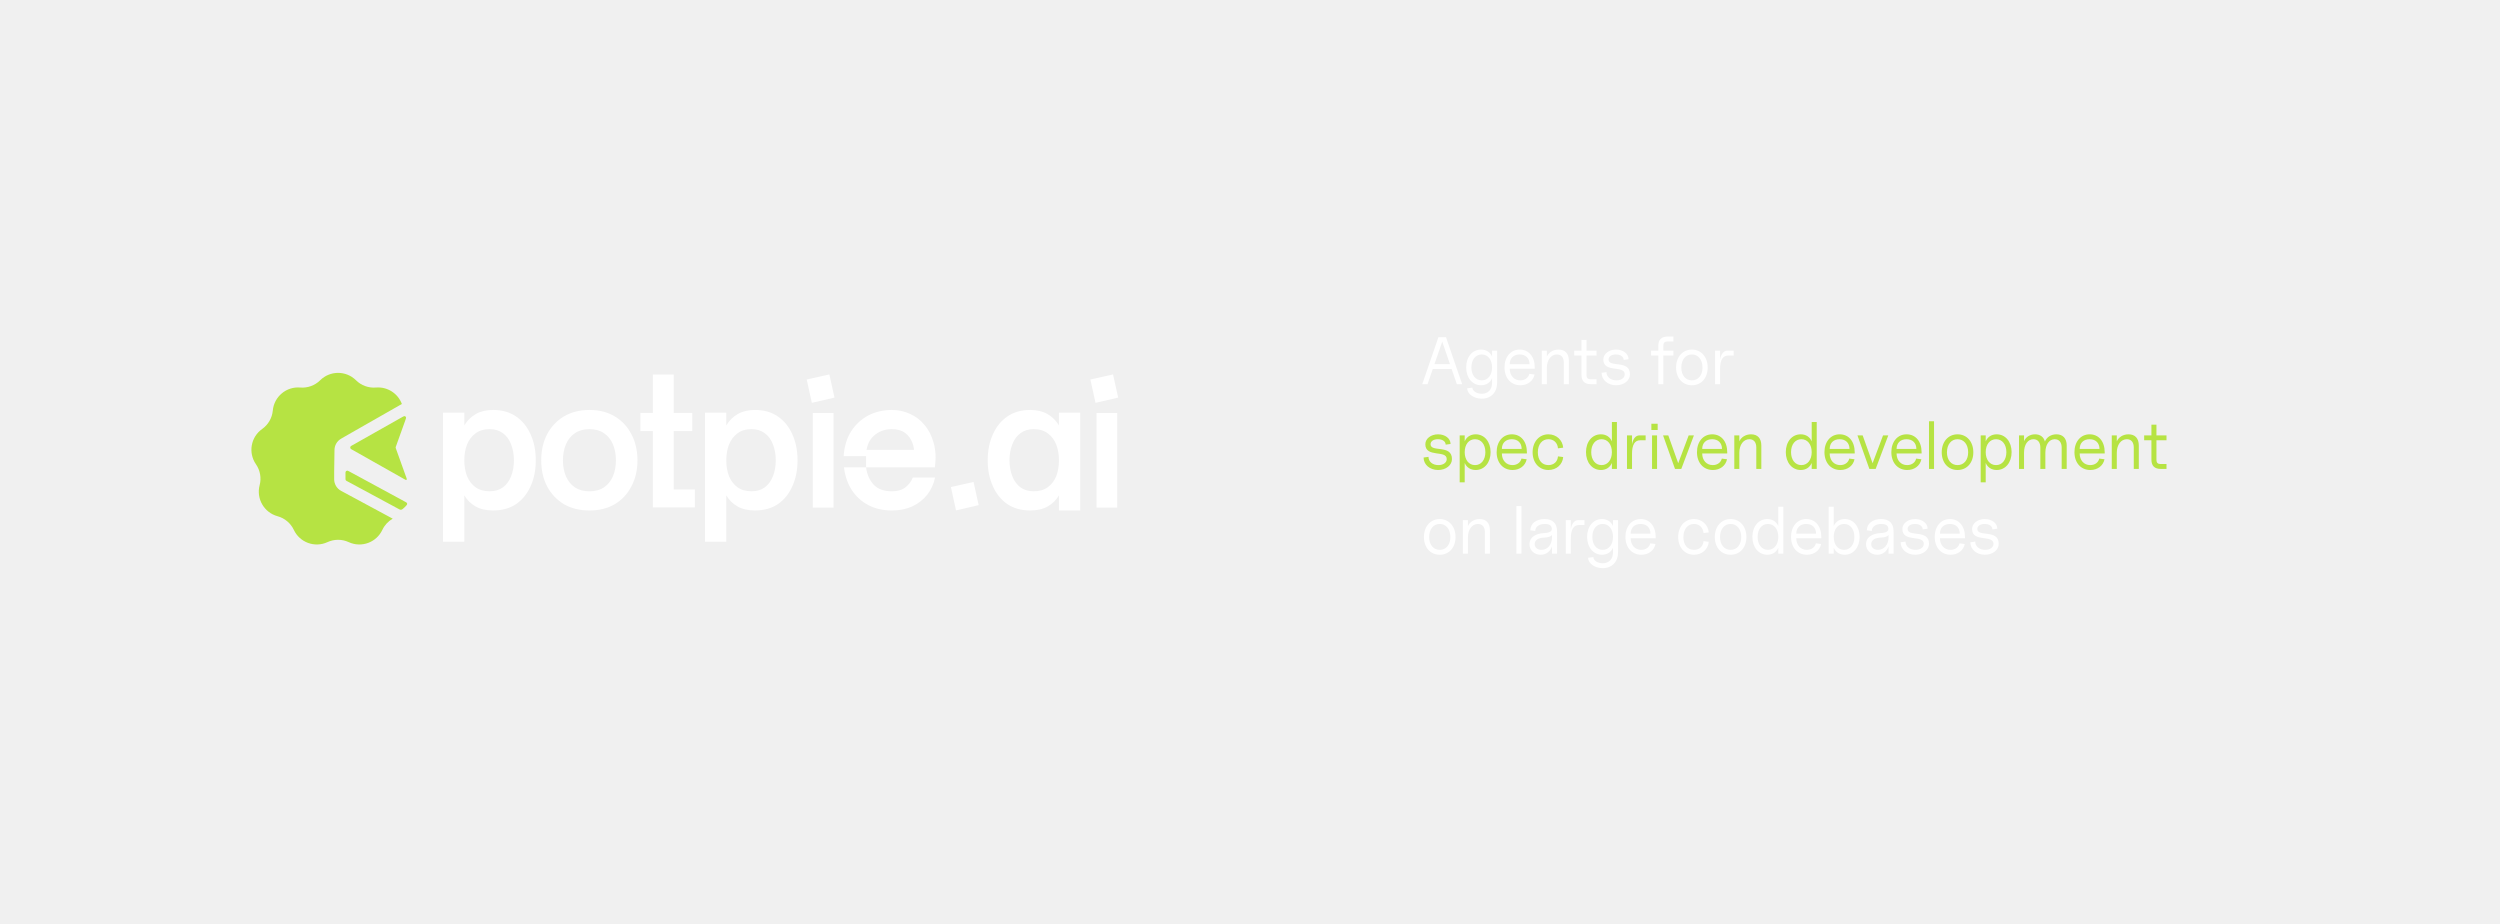
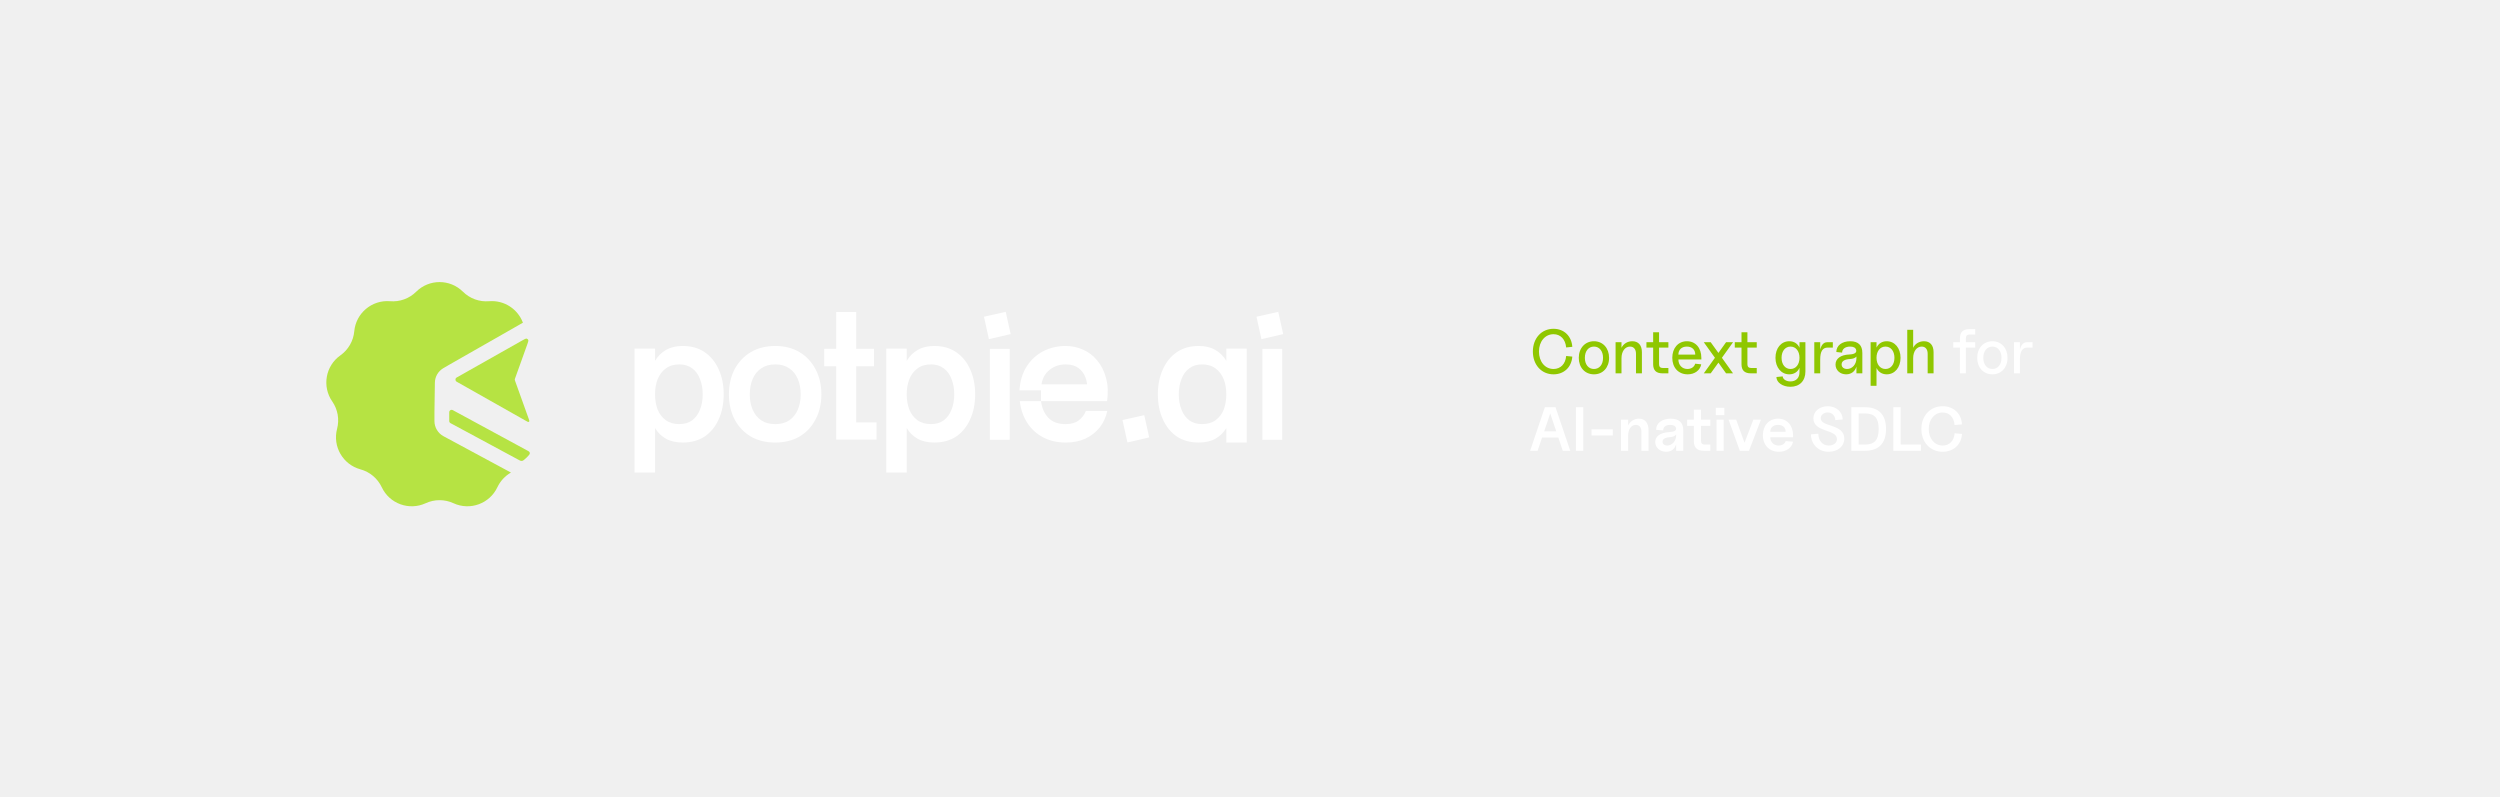
- <svg xmlns="http://www.w3.org/2000/svg" width="885" height="327" viewBox="0 0 885 327" fill="none">
-   <path d="M174.556 180.705C172.078 180.705 170 180.224 168.322 179.262C166.643 178.301 165.325 176.998 164.365 175.356V150.593C165.405 148.87 166.763 147.528 168.442 146.566C170.12 145.605 172.159 145.124 174.556 145.124C177.713 145.124 180.411 145.885 182.649 147.408C184.887 148.931 186.606 151.034 187.805 153.719C189.043 156.403 189.663 159.489 189.663 162.975C189.663 166.42 189.043 169.486 187.805 172.17C186.606 174.855 184.887 176.958 182.649 178.481C180.411 179.964 177.713 180.705 174.556 180.705ZM156.812 191.764V146.086H164.365V191.764H156.812ZM173.357 173.913C175.195 173.913 176.755 173.452 178.033 172.531C179.312 171.569 180.271 170.267 180.911 168.624C181.59 166.941 181.93 165.058 181.93 162.975C181.93 160.851 181.59 158.948 180.911 157.265C180.271 155.582 179.312 154.28 178.033 153.358C176.755 152.396 175.195 151.916 173.357 151.916C171.319 151.916 169.641 152.416 168.322 153.418C167.003 154.38 166.004 155.702 165.325 157.385C164.685 159.028 164.365 160.891 164.365 162.975C164.365 165.018 164.685 166.881 165.325 168.564C166.004 170.207 167.003 171.509 168.322 172.471C169.641 173.432 171.319 173.913 173.357 173.913Z" fill="white" />
-   <path d="M208.627 180.712C205.213 180.712 202.215 179.971 199.634 178.488C197.093 176.965 195.108 174.861 193.679 172.176C192.289 169.491 191.594 166.425 191.594 162.978C191.594 159.492 192.289 156.406 193.679 153.72C195.108 151.035 197.093 148.931 199.634 147.408C202.215 145.886 205.233 145.124 208.687 145.124C212.102 145.124 215.08 145.886 217.621 147.408C220.162 148.931 222.128 151.035 223.517 153.72C224.946 156.406 225.661 159.492 225.661 162.978C225.661 166.425 224.946 169.491 223.517 172.176C222.128 174.861 220.162 176.965 217.621 178.488C215.08 179.971 212.082 180.712 208.627 180.712ZM208.687 173.919C210.712 173.919 212.419 173.458 213.809 172.536C215.199 171.575 216.251 170.272 216.966 168.629C217.681 166.946 218.038 165.062 218.038 162.978C218.038 160.854 217.681 158.95 216.966 157.267C216.251 155.584 215.199 154.282 213.809 153.36C212.419 152.398 210.712 151.917 208.687 151.917C206.623 151.917 204.896 152.398 203.506 153.36C202.116 154.282 201.064 155.584 200.349 157.267C199.634 158.95 199.277 160.854 199.277 162.978C199.277 165.062 199.634 166.946 200.349 168.629C201.064 170.272 202.116 171.575 203.506 172.536C204.896 173.458 206.623 173.919 208.687 173.919Z" fill="white" />
-   <path d="M267.267 180.705C264.797 180.705 262.726 180.224 261.052 179.262C259.379 178.301 258.064 176.998 257.108 175.356V150.593C258.144 148.87 259.499 147.528 261.172 146.566C262.845 145.605 264.877 145.124 267.267 145.124C270.415 145.124 273.104 145.885 275.335 147.408C277.567 148.93 279.279 151.034 280.475 153.719C281.71 156.403 282.327 159.489 282.327 162.975C282.327 166.42 281.71 169.486 280.475 172.17C279.279 174.855 277.567 176.958 275.335 178.481C273.104 179.964 270.415 180.705 267.267 180.705ZM249.578 191.764V146.086H257.108V191.764H249.578ZM266.072 173.913C267.905 173.913 269.459 173.452 270.733 172.531C272.009 171.569 272.965 170.267 273.602 168.624C274.28 166.941 274.618 165.058 274.618 162.975C274.618 160.851 274.28 158.948 273.602 157.265C272.965 155.582 272.009 154.28 270.733 153.358C269.459 152.396 267.905 151.916 266.072 151.916C264.04 151.916 262.367 152.416 261.052 153.418C259.737 154.38 258.742 155.702 258.064 157.385C257.427 159.028 257.108 160.891 257.108 162.975C257.108 165.018 257.427 166.881 258.064 168.564C258.742 170.207 259.737 171.509 261.052 172.471C262.367 173.432 264.04 173.913 266.072 173.913Z" fill="white" />
-   <path d="M364.71 180.705C367.18 180.705 369.252 180.224 370.925 179.262C372.598 178.301 373.913 176.998 374.869 175.356V150.593C373.833 148.87 372.479 147.528 370.806 146.566C369.132 145.605 367.101 145.124 364.71 145.124C361.563 145.124 358.873 145.885 356.642 147.408C354.411 148.931 352.698 151.034 351.503 153.719C350.268 156.403 349.65 159.489 349.65 162.975C349.65 166.42 350.268 169.486 351.503 172.17C352.698 174.855 354.411 176.958 356.642 178.481C358.873 179.964 361.563 180.705 364.71 180.705ZM382.399 180.705V146.086H374.869V180.705H382.399ZM365.905 173.913C364.072 173.913 362.519 173.452 361.244 172.531C359.969 171.569 359.013 170.267 358.376 168.624C357.698 166.941 357.359 165.058 357.359 162.975C357.359 160.851 357.698 158.948 358.376 157.265C359.013 155.582 359.969 154.28 361.244 153.358C362.519 152.396 364.072 151.916 365.905 151.916C367.937 151.916 369.61 152.416 370.925 153.418C372.24 154.38 373.236 155.702 373.913 157.385C374.551 159.028 374.869 160.891 374.869 162.975C374.869 165.018 374.551 166.881 373.913 168.564C373.236 170.207 372.24 171.509 370.925 172.471C369.61 173.432 367.937 173.913 365.905 173.913Z" fill="white" />
-   <path d="M287.741 146.193H295.059V179.698H287.741V146.193ZM285.575 134.346L293.595 132.551L295.41 140.748L287.39 142.603L285.575 134.346Z" fill="white" />
-   <path d="M388.162 146.193H395.479V179.698H388.162V146.193ZM385.996 134.346L394.016 132.551L395.83 140.748L387.81 142.603L385.996 134.346Z" fill="white" />
-   <path d="M306.591 165.443V159.251H326.231L323.545 160.995C323.704 159.471 323.505 158.029 322.948 156.666C322.431 155.263 321.575 154.121 320.381 153.24C319.187 152.358 317.635 151.917 315.724 151.917C313.137 151.917 310.968 152.739 309.217 154.382C307.466 156.025 306.591 158.389 306.591 161.475H298.651C298.889 157.989 299.785 155.043 301.337 152.638C302.929 150.194 304.959 148.33 307.426 147.048C309.934 145.765 312.7 145.124 315.724 145.124C317.993 145.124 320.122 145.585 322.112 146.507C324.142 147.388 325.873 148.711 327.306 150.474C328.779 152.198 329.853 154.322 330.53 156.846C331.246 159.371 331.385 162.237 330.948 165.443H306.591ZM315.724 180.712C312.58 180.712 309.794 180.071 307.366 178.789C304.939 177.506 302.988 175.723 301.516 173.438C300.043 171.154 299.128 168.489 298.77 165.443H306.591C306.909 167.928 307.804 169.972 309.277 171.575C310.749 173.138 312.899 173.919 315.724 173.919C317.714 173.919 319.306 173.458 320.5 172.536C321.734 171.575 322.61 170.412 323.127 169.05H331.007C330.53 171.374 329.594 173.418 328.201 175.182C326.809 176.905 325.058 178.267 322.948 179.269C320.838 180.231 318.431 180.712 315.724 180.712Z" fill="white" />
-   <path d="M245.991 179.616V173.275H238.489V152.6H245.053V146.17H238.489V132.595H231.121V146.17H226.7V152.6H231.121V179.616H245.991Z" fill="white" />
-   <path d="M344.636 170.616L336.616 172.411L338.43 180.667L346.45 178.813L344.636 170.616Z" fill="white" />
-   <path fill-rule="evenodd" clip-rule="evenodd" d="M113.35 134.609C116.856 131.13 122.508 131.13 126.014 134.609C127.883 136.463 130.469 137.405 133.091 137.187C137.197 136.845 140.891 139.32 142.264 143.007L122.325 154.384L120.709 155.323C119.306 156.14 118.434 157.631 118.41 159.255L118.294 167.278V169.654C118.294 171.364 119.231 172.943 120.745 173.759L139.02 183.608C137.433 184.516 136.143 185.897 135.348 187.583C133.243 192.052 127.931 193.986 123.448 191.918C121.058 190.815 118.306 190.815 115.916 191.918C111.433 193.986 106.121 192.052 104.015 187.583C102.893 185.201 100.784 183.431 98.245 182.738C93.482 181.44 90.656 176.541 91.913 171.763C92.583 169.216 92.105 166.504 90.605 164.34C87.791 160.281 88.772 154.711 92.804 151.86C94.953 150.34 96.33 147.955 96.57 145.333C97.022 140.414 101.352 136.777 106.272 137.187C108.894 137.405 111.481 136.463 113.35 134.609Z" fill="#B6E343" />
-   <path fill-rule="evenodd" clip-rule="evenodd" d="M124.031 158.169L124.067 158.097L124.104 158.04C124.074 158.081 124.049 158.123 124.031 158.169ZM143.479 177.656C143.801 177.831 143.963 177.918 144.048 178.062C144.118 178.18 144.148 178.347 144.124 178.481C144.094 178.646 143.985 178.771 143.767 179.02C143.426 179.41 143.051 179.773 142.645 180.101C142.434 180.272 142.328 180.357 142.174 180.409C142.05 180.451 141.882 180.467 141.753 180.449C141.592 180.426 141.453 180.351 141.176 180.202L122.644 170.22C122.433 170.106 122.301 169.884 122.301 169.643V167.268C122.301 166.773 122.828 166.457 123.263 166.692L143.479 177.656Z" fill="#B6E343" />
-   <path fill-rule="evenodd" clip-rule="evenodd" d="M143.392 149.04C143.665 148.28 143.801 147.899 143.715 147.685C143.639 147.498 143.477 147.361 143.281 147.319C143.054 147.269 142.703 147.468 141.999 147.865L124.311 157.856C124.226 157.905 124.158 157.968 124.105 158.04L124.069 158.097L124.032 158.169C123.991 158.268 123.975 158.375 123.984 158.479L123.987 158.509C124.012 158.709 124.128 158.898 124.332 159.005L143.137 169.628C143.489 169.827 143.665 169.926 143.778 169.901C143.876 169.88 143.957 169.812 143.995 169.719C144.038 169.611 143.97 169.421 143.833 169.041L140.141 158.754C140.097 158.632 140.075 158.571 140.066 158.509C140.059 158.454 140.059 158.397 140.066 158.342C140.075 158.28 140.097 158.219 140.141 158.097L143.392 149.04Z" fill="#B6E343" />
-   <path d="M503.475 136L509.198 119.377H511.882L517.605 136H515.729L513.876 130.633H507.203L505.351 136H503.475ZM507.797 128.899H513.283L510.552 120.944L507.797 128.899ZM524.536 141.129C521.734 141.129 519.383 139.443 519.383 137.449L521.235 137.211C521.235 138.399 522.731 139.396 524.536 139.396C526.792 139.396 528.193 137.9 528.193 135.549V133.886C527.552 135.43 526.151 136.38 524.299 136.38C521.235 136.38 519.027 133.744 519.027 130.063C519.027 126.358 521.212 123.746 524.299 123.746C526.151 123.746 527.552 124.696 528.193 126.24V124.126H529.974V135.549C529.974 138.897 527.813 141.129 524.536 141.129ZM520.879 130.063C520.879 132.794 522.351 134.646 524.536 134.646C526.721 134.646 528.193 132.794 528.193 130.063C528.193 127.332 526.721 125.48 524.536 125.48C522.351 125.48 520.879 127.332 520.879 130.063ZM538.222 136.38C534.873 136.38 532.594 133.839 532.594 130.063C532.594 126.335 534.802 123.746 537.984 123.746C541.19 123.746 543.304 126.264 543.304 130.111V130.538H534.446C534.446 132.96 535.989 134.646 538.174 134.646C539.789 134.646 541.048 133.744 541.38 132.343L543.232 132.58C542.757 134.884 540.763 136.38 538.222 136.38ZM534.446 128.923H541.451C541.451 126.81 540.098 125.48 537.96 125.48C535.823 125.48 534.446 126.81 534.446 128.923ZM553.595 128.425C553.595 126.548 552.693 125.48 551.149 125.48C549.059 125.48 547.587 127.451 547.587 130.229V136H545.806V124.126H547.587V126.24C548.252 124.744 549.819 123.746 551.743 123.746C554.07 123.746 555.376 125.195 555.376 127.712V136H553.595V128.425ZM563.165 136C560.932 136 559.84 134.908 559.84 132.675V125.86H557.275V124.126H559.84V120.327H561.621V124.126H565.183V125.86H561.621V132.842C561.621 133.791 562.096 134.266 563.046 134.266H565.183V136H563.165ZM572.113 136.38C569.168 136.38 566.96 134.48 566.96 131.963L568.693 131.725C568.693 133.435 570.166 134.646 572.208 134.646C573.942 134.646 575.153 133.768 575.153 132.509C575.153 129.161 567.577 132.153 567.577 127.261C567.577 125.29 569.548 123.746 572.089 123.746C574.583 123.746 576.506 125.219 576.506 127.166L574.773 127.403C574.773 126.264 573.633 125.48 572.018 125.48C570.474 125.48 569.429 126.192 569.429 127.261C569.429 130.253 577.005 127.213 577.005 132.509C577.005 134.694 574.868 136.38 572.113 136.38ZM587.046 122.464C587.046 120.232 588.138 119.139 590.37 119.139H592.389V120.873H590.252C589.302 120.873 588.827 121.348 588.827 122.298V124.126H592.389V125.86H588.827V136H587.046V125.86H584.481V124.126H587.046V122.464ZM598.935 136.38C595.61 136.38 593.331 133.815 593.331 130.111C593.331 126.382 595.634 123.746 598.935 123.746C602.212 123.746 604.516 126.358 604.516 130.111C604.516 133.839 602.236 136.38 598.935 136.38ZM595.183 130.111C595.183 132.842 596.679 134.646 598.935 134.646C601.191 134.646 602.687 132.842 602.687 130.111C602.687 127.332 601.167 125.48 598.935 125.48C596.703 125.48 595.183 127.332 595.183 130.111ZM607.123 136V124.126H608.904V127.261C609.284 125.266 610.21 124.126 611.54 124.126H613.725V125.86H611.777C609.877 125.86 608.904 127.475 608.904 130.586V136H607.123ZM509.673 196.38C506.348 196.38 504.069 193.815 504.069 190.111C504.069 186.382 506.372 183.746 509.673 183.746C512.95 183.746 515.254 186.358 515.254 190.111C515.254 193.839 512.974 196.38 509.673 196.38ZM505.921 190.111C505.921 192.842 507.417 194.646 509.673 194.646C511.929 194.646 513.425 192.842 513.425 190.111C513.425 187.332 511.905 185.48 509.673 185.48C507.441 185.48 505.921 187.332 505.921 190.111ZM525.65 188.425C525.65 186.548 524.748 185.48 523.204 185.48C521.114 185.48 519.642 187.451 519.642 190.229V196H517.861V184.126H519.642V186.24C520.307 184.744 521.874 183.746 523.798 183.746C526.125 183.746 527.431 185.195 527.431 187.712V196H525.65V188.425ZM536.808 196V179.139H538.589V196H536.808ZM545.398 196.38C543.118 196.38 541.432 194.789 541.432 192.628C541.432 190.348 543.403 188.852 546.633 188.71C548.699 188.615 549.577 187.997 549.316 186.857C549.103 185.931 548.295 185.48 546.894 185.48C544.852 185.48 543.474 186.477 543.474 187.973L541.741 187.736C541.741 185.361 543.759 183.746 546.775 183.746C549.672 183.746 551.192 185.242 551.192 188.14V196H549.411V193.388C548.841 195.193 547.345 196.38 545.398 196.38ZM543.284 192.604C543.284 193.839 544.234 194.646 545.683 194.646C547.844 194.646 549.411 192.794 549.411 190.229V189.398C548.96 189.944 548.058 190.253 546.752 190.301C544.543 190.372 543.284 191.203 543.284 192.604ZM554.294 196V184.126H556.075V187.261C556.455 185.266 557.381 184.126 558.711 184.126H560.896V185.86H558.948C557.048 185.86 556.075 187.475 556.075 190.586V196H554.294ZM567.347 201.129C564.545 201.129 562.194 199.443 562.194 197.449L564.046 197.211C564.046 198.399 565.542 199.396 567.347 199.396C569.603 199.396 571.004 197.9 571.004 195.549V193.886C570.363 195.43 568.962 196.38 567.109 196.38C564.046 196.38 561.837 193.744 561.837 190.063C561.837 186.358 564.022 183.746 567.109 183.746C568.962 183.746 570.363 184.696 571.004 186.24V184.126H572.785V195.549C572.785 198.897 570.624 201.129 567.347 201.129ZM563.69 190.063C563.69 192.794 565.162 194.646 567.347 194.646C569.532 194.646 571.004 192.794 571.004 190.063C571.004 187.332 569.532 185.48 567.347 185.48C565.162 185.48 563.69 187.332 563.69 190.063ZM581.032 196.38C577.684 196.38 575.404 193.839 575.404 190.063C575.404 186.335 577.613 183.746 580.795 183.746C584.001 183.746 586.114 186.264 586.114 190.111V190.538H577.256C577.256 192.96 578.8 194.646 580.985 194.646C582.6 194.646 583.858 193.744 584.191 192.343L586.043 192.58C585.568 194.884 583.573 196.38 581.032 196.38ZM577.256 188.923H584.262C584.262 186.81 582.908 185.48 580.771 185.48C578.634 185.48 577.256 186.81 577.256 188.923ZM599.677 196.38C596.376 196.38 594.073 193.791 594.073 190.111C594.073 186.382 596.4 183.746 599.677 183.746C602.479 183.746 604.664 185.741 604.902 188.472L603.049 188.71C602.907 186.762 601.553 185.48 599.677 185.48C597.421 185.48 595.925 187.332 595.925 190.111C595.925 192.889 597.374 194.646 599.677 194.646C601.577 194.646 602.907 193.435 603.049 191.559L604.902 191.797C604.664 194.48 602.503 196.38 599.677 196.38ZM612.641 196.38C609.316 196.38 607.037 193.815 607.037 190.111C607.037 186.382 609.34 183.746 612.641 183.746C615.918 183.746 618.222 186.358 618.222 190.111C618.222 193.839 615.942 196.38 612.641 196.38ZM608.889 190.111C608.889 192.842 610.385 194.646 612.641 194.646C614.897 194.646 616.393 192.842 616.393 190.111C616.393 187.332 614.873 185.48 612.641 185.48C610.409 185.48 608.889 187.332 608.889 190.111ZM625.62 196.38C622.557 196.38 620.348 193.744 620.348 190.063C620.348 186.358 622.533 183.746 625.62 183.746C627.472 183.746 628.873 184.696 629.515 186.24V179.377H631.296V196H629.515V193.886C628.873 195.43 627.472 196.38 625.62 196.38ZM622.2 190.063C622.2 192.794 623.673 194.646 625.858 194.646C628.042 194.646 629.515 192.794 629.515 190.063C629.515 187.332 628.042 185.48 625.858 185.48C623.673 185.48 622.2 187.332 622.2 190.063ZM639.659 196.38C636.311 196.38 634.031 193.839 634.031 190.063C634.031 186.335 636.239 183.746 639.421 183.746C642.627 183.746 644.741 186.264 644.741 190.111V190.538H635.883C635.883 192.96 637.427 194.646 639.611 194.646C641.226 194.646 642.485 193.744 642.817 192.343L644.67 192.58C644.195 194.884 642.2 196.38 639.659 196.38ZM635.883 188.923H642.889C642.889 186.81 641.535 185.48 639.398 185.48C637.26 185.48 635.883 186.81 635.883 188.923ZM653.035 196.38C651.182 196.38 649.781 195.43 649.14 193.886V196H647.359V179.377H649.14V186.24C649.781 184.696 651.182 183.746 653.035 183.746C656.122 183.746 658.307 186.382 658.307 190.063C658.307 193.744 656.122 196.38 653.035 196.38ZM649.14 190.063C649.14 192.794 650.612 194.646 652.797 194.646C654.982 194.646 656.454 192.794 656.454 190.063C656.454 187.332 654.982 185.48 652.797 185.48C650.612 185.48 649.14 187.332 649.14 190.063ZM664.53 196.38C662.25 196.38 660.564 194.789 660.564 192.628C660.564 190.348 662.535 188.852 665.765 188.71C667.831 188.615 668.709 187.997 668.448 186.857C668.234 185.931 667.427 185.48 666.026 185.48C663.984 185.48 662.606 186.477 662.606 187.973L660.873 187.736C660.873 185.361 662.891 183.746 665.907 183.746C668.804 183.746 670.324 185.242 670.324 188.14V196H668.543V193.388C667.973 195.193 666.477 196.38 664.53 196.38ZM662.416 192.604C662.416 193.839 663.366 194.646 664.815 194.646C666.976 194.646 668.543 192.794 668.543 190.229V189.398C668.092 189.944 667.19 190.253 665.883 190.301C663.675 190.372 662.416 191.203 662.416 192.604ZM677.98 196.38C675.035 196.38 672.826 194.48 672.826 191.963L674.56 191.725C674.56 193.435 676.032 194.646 678.075 194.646C679.808 194.646 681.019 193.768 681.019 192.509C681.019 189.161 673.444 192.153 673.444 187.261C673.444 185.29 675.415 183.746 677.956 183.746C680.449 183.746 682.373 185.219 682.373 187.166L680.639 187.403C680.639 186.264 679.5 185.48 677.885 185.48C676.341 185.48 675.296 186.192 675.296 187.261C675.296 190.253 682.872 187.213 682.872 192.509C682.872 194.694 680.734 196.38 677.98 196.38ZM690.517 196.38C687.168 196.38 684.889 193.839 684.889 190.063C684.889 186.335 687.097 183.746 690.279 183.746C693.485 183.746 695.599 186.264 695.599 190.111V190.538H686.741C686.741 192.96 688.284 194.646 690.469 194.646C692.084 194.646 693.343 193.744 693.675 192.343L695.527 192.58C695.053 194.884 693.058 196.38 690.517 196.38ZM686.741 188.923H693.746C693.746 186.81 692.393 185.48 690.256 185.48C688.118 185.48 686.741 186.81 686.741 188.923ZM702.655 196.38C699.71 196.38 697.502 194.48 697.502 191.963L699.235 191.725C699.235 193.435 700.708 194.646 702.75 194.646C704.483 194.646 705.695 193.768 705.695 192.509C705.695 189.161 698.119 192.153 698.119 187.261C698.119 185.29 700.09 183.746 702.631 183.746C705.125 183.746 707.048 185.219 707.048 187.166L705.315 187.403C705.315 186.264 704.175 185.48 702.56 185.48C701.016 185.48 699.971 186.192 699.971 187.261C699.971 190.253 707.547 187.213 707.547 192.509C707.547 194.694 705.41 196.38 702.655 196.38Z" fill="white" />
-   <path d="M509.103 166.38C506.158 166.38 503.95 164.48 503.95 161.963L505.683 161.725C505.683 163.435 507.156 164.646 509.198 164.646C510.932 164.646 512.143 163.768 512.143 162.509C512.143 159.161 504.567 162.153 504.567 157.261C504.567 155.29 506.538 153.746 509.079 153.746C511.573 153.746 513.496 155.219 513.496 157.166L511.763 157.403C511.763 156.264 510.623 155.48 509.008 155.48C507.465 155.48 506.42 156.192 506.42 157.261C506.42 160.253 513.995 157.213 513.995 162.509C513.995 164.694 511.858 166.38 509.103 166.38ZM522.4 166.38C520.548 166.38 519.147 165.43 518.505 163.886V170.75H516.724V154.126H518.505V156.24C519.147 154.696 520.548 153.746 522.4 153.746C525.487 153.746 527.672 156.382 527.672 160.063C527.672 163.744 525.487 166.38 522.4 166.38ZM518.505 160.063C518.505 162.794 519.978 164.646 522.163 164.646C524.347 164.646 525.82 162.794 525.82 160.063C525.82 157.332 524.347 155.48 522.163 155.48C519.978 155.48 518.505 157.332 518.505 160.063ZM535.439 166.38C532.09 166.38 529.811 163.839 529.811 160.063C529.811 156.335 532.019 153.746 535.201 153.746C538.407 153.746 540.521 156.264 540.521 160.111V160.538H531.663C531.663 162.96 533.207 164.646 535.391 164.646C537.006 164.646 538.265 163.744 538.597 162.343L540.45 162.58C539.975 164.884 537.98 166.38 535.439 166.38ZM531.663 158.923H538.668C538.668 156.81 537.315 155.48 535.178 155.48C533.04 155.48 531.663 156.81 531.663 158.923ZM548.147 166.38C544.846 166.38 542.542 163.791 542.542 160.111C542.542 156.382 544.87 153.746 548.147 153.746C550.949 153.746 553.134 155.741 553.371 158.472L551.519 158.71C551.377 156.762 550.023 155.48 548.147 155.48C545.891 155.48 544.395 157.332 544.395 160.111C544.395 162.889 545.843 164.646 548.147 164.646C550.047 164.646 551.377 163.435 551.519 161.559L553.371 161.797C553.134 164.48 550.973 166.38 548.147 166.38ZM566.715 166.38C563.652 166.38 561.443 163.744 561.443 160.063C561.443 156.358 563.628 153.746 566.715 153.746C568.567 153.746 569.968 154.696 570.61 156.24V149.377H572.391V166H570.61V163.886C569.968 165.43 568.567 166.38 566.715 166.38ZM563.295 160.063C563.295 162.794 564.768 164.646 566.953 164.646C569.137 164.646 570.61 162.794 570.61 160.063C570.61 157.332 569.137 155.48 566.953 155.48C564.768 155.48 563.295 157.332 563.295 160.063ZM575.954 166V154.126H577.735V157.261C578.115 155.266 579.041 154.126 580.371 154.126H582.556V155.86H580.609C578.709 155.86 577.735 157.475 577.735 160.586V166H575.954ZM584.819 166V154.126H586.6V166H584.819ZM584.581 152.226V149.994H586.813V152.226H584.581ZM592.949 166L588.722 154.126H590.574L594.089 163.981L597.794 154.126H599.646L595.181 166H592.949ZM606.357 166.38C603.008 166.38 600.729 163.839 600.729 160.063C600.729 156.335 602.937 153.746 606.119 153.746C609.325 153.746 611.439 156.264 611.439 160.111V160.538H602.581C602.581 162.96 604.124 164.646 606.309 164.646C607.924 164.646 609.183 163.744 609.515 162.343L611.367 162.58C610.893 164.884 608.898 166.38 606.357 166.38ZM602.581 158.923H609.586C609.586 156.81 608.233 155.48 606.096 155.48C603.958 155.48 602.581 156.81 602.581 158.923ZM621.73 158.425C621.73 156.548 620.828 155.48 619.284 155.48C617.194 155.48 615.722 157.451 615.722 160.229V166H613.941V154.126H615.722V156.24C616.387 154.744 617.954 153.746 619.878 153.746C622.205 153.746 623.511 155.195 623.511 157.712V166H621.73V158.425ZM637.447 166.38C634.384 166.38 632.175 163.744 632.175 160.063C632.175 156.358 634.36 153.746 637.447 153.746C639.3 153.746 640.701 154.696 641.342 156.24V149.377H643.123V166H641.342V163.886C640.701 165.43 639.3 166.38 637.447 166.38ZM634.028 160.063C634.028 162.794 635.5 164.646 637.685 164.646C639.87 164.646 641.342 162.794 641.342 160.063C641.342 157.332 639.87 155.48 637.685 155.48C635.5 155.48 634.028 157.332 634.028 160.063ZM651.486 166.38C648.138 166.38 645.858 163.839 645.858 160.063C645.858 156.335 648.067 153.746 651.249 153.746C654.455 153.746 656.568 156.264 656.568 160.111V160.538H647.71C647.71 162.96 649.254 164.646 651.439 164.646C653.054 164.646 654.312 163.744 654.645 162.343L656.497 162.58C656.022 164.884 654.027 166.38 651.486 166.38ZM647.71 158.923H654.716C654.716 156.81 653.362 155.48 651.225 155.48C649.088 155.48 647.71 156.81 647.71 158.923ZM661.757 166L657.53 154.126H659.382L662.897 163.981L666.601 154.126H668.454L663.989 166H661.757ZM675.164 166.38C671.816 166.38 669.536 163.839 669.536 160.063C669.536 156.335 671.745 153.746 674.927 153.746C678.133 153.746 680.246 156.264 680.246 160.111V160.538H671.388C671.388 162.96 672.932 164.646 675.117 164.646C676.732 164.646 677.99 163.744 678.323 162.343L680.175 162.58C679.7 164.884 677.705 166.38 675.164 166.38ZM671.388 158.923H678.394C678.394 156.81 677.04 155.48 674.903 155.48C672.766 155.48 671.388 156.81 671.388 158.923ZM682.864 166V149.139H684.646V166H682.864ZM692.974 166.38C689.65 166.38 687.37 163.815 687.37 160.111C687.37 156.382 689.673 153.746 692.974 153.746C696.252 153.746 698.555 156.358 698.555 160.111C698.555 163.839 696.275 166.38 692.974 166.38ZM689.222 160.111C689.222 162.842 690.718 164.646 692.974 164.646C695.23 164.646 696.727 162.842 696.727 160.111C696.727 157.332 695.207 155.48 692.974 155.48C690.742 155.48 689.222 157.332 689.222 160.111ZM706.838 166.38C704.985 166.38 703.584 165.43 702.943 163.886V170.75H701.162V154.126H702.943V156.24C703.584 154.696 704.985 153.746 706.838 153.746C709.925 153.746 712.11 156.382 712.11 160.063C712.11 163.744 709.925 166.38 706.838 166.38ZM702.943 160.063C702.943 162.794 704.416 164.646 706.6 164.646C708.785 164.646 710.257 162.794 710.257 160.063C710.257 157.332 708.785 155.48 706.6 155.48C704.416 155.48 702.943 157.332 702.943 160.063ZM729.832 158.425C729.832 156.572 728.906 155.48 727.386 155.48C725.391 155.48 724.062 157.38 724.062 160.229V166H722.281V158.425C722.281 156.572 721.354 155.48 719.835 155.48C717.84 155.48 716.51 157.38 716.51 160.229V166H714.729V154.126H716.51V156.169C717.151 154.696 718.6 153.746 720.428 153.746C722.233 153.746 723.468 154.696 723.895 156.311C724.513 154.767 726.056 153.746 727.98 153.746C730.283 153.746 731.613 155.219 731.613 157.712V166H729.832V158.425ZM739.983 166.38C736.635 166.38 734.355 163.839 734.355 160.063C734.355 156.335 736.563 153.746 739.746 153.746C742.951 153.746 745.065 156.264 745.065 160.111V160.538H736.207C736.207 162.96 737.751 164.646 739.936 164.646C741.55 164.646 742.809 163.744 743.141 162.343L744.994 162.58C744.519 164.884 742.524 166.38 739.983 166.38ZM736.207 158.923H743.213C743.213 156.81 741.859 155.48 739.722 155.48C737.585 155.48 736.207 156.81 736.207 158.923ZM755.356 158.425C755.356 156.548 754.454 155.48 752.91 155.48C750.821 155.48 749.348 157.451 749.348 160.229V166H747.567V154.126H749.348V156.24C750.013 154.744 751.581 153.746 753.504 153.746C755.831 153.746 757.137 155.195 757.137 157.712V166H755.356V158.425ZM764.926 166C762.694 166 761.601 164.908 761.601 162.675V155.86H759.037V154.126H761.601V150.327H763.382V154.126H766.944V155.86H763.382V162.842C763.382 163.791 763.857 164.266 764.807 164.266H766.944V166H764.926Z" fill="#B6E343" />
+ <svg xmlns="http://www.w3.org/2000/svg" width="1808" height="576" viewBox="0 0 1808 576" fill="none">
+   <path d="M493.725 320.038C488.862 320.038 484.784 319.095 481.489 317.207C478.195 315.32 475.607 312.764 473.724 309.54V260.941C475.763 257.559 478.43 254.925 481.724 253.037C485.019 251.15 489.019 250.206 493.725 250.206C499.921 250.206 505.216 251.701 509.608 254.689C514 257.677 517.373 261.806 519.726 267.075C522.158 272.343 523.373 278.399 523.373 285.24C523.373 292.003 522.158 298.019 519.726 303.288C517.373 308.557 514 312.685 509.608 315.674C505.216 318.584 499.921 320.038 493.725 320.038ZM458.9 341.743V252.094H473.724V341.743H458.9ZM491.372 306.709C494.98 306.709 498.039 305.805 500.549 303.996C503.059 302.108 504.941 299.553 506.196 296.328C507.53 293.026 508.196 289.329 508.196 285.24C508.196 281.072 507.53 277.337 506.196 274.034C504.941 270.731 503.059 268.175 500.549 266.367C498.039 264.479 494.98 263.536 491.372 263.536C487.372 263.536 484.078 264.519 481.489 266.485C478.901 268.372 476.94 270.967 475.607 274.27C474.352 277.494 473.724 281.151 473.724 285.24C473.724 289.251 474.352 292.908 475.607 296.211C476.94 299.435 478.901 301.991 481.489 303.878C484.078 305.765 487.372 306.709 491.372 306.709Z" fill="white" />
+   <path d="M560.591 320.052C553.89 320.052 548.006 318.598 542.941 315.687C537.954 312.698 534.057 308.569 531.252 303.299C528.524 298.029 527.161 292.012 527.161 285.248C527.161 278.404 528.524 272.348 531.252 267.078C534.057 261.808 537.954 257.679 542.941 254.69C548.006 251.701 553.929 250.206 560.709 250.206C567.41 250.206 573.255 251.701 578.242 254.69C583.229 257.679 587.087 261.808 589.815 267.078C592.62 272.348 594.022 278.404 594.022 285.248C594.022 292.012 592.62 298.029 589.815 303.299C587.087 308.569 583.229 312.698 578.242 315.687C573.255 318.598 567.371 320.052 560.591 320.052ZM560.709 306.721C564.683 306.721 568.034 305.816 570.761 304.007C573.489 302.119 575.554 299.563 576.956 296.338C578.359 293.034 579.06 289.337 579.06 285.248C579.06 281.079 578.359 277.343 576.956 274.039C575.554 270.736 573.489 268.179 570.761 266.37C568.034 264.482 564.683 263.539 560.709 263.539C556.656 263.539 553.267 264.482 550.539 266.37C547.812 268.179 545.747 270.736 544.344 274.039C542.941 277.343 542.24 281.079 542.24 285.248C542.24 289.337 542.941 293.034 544.344 296.338C545.747 299.563 547.812 302.119 550.539 304.007C553.267 305.816 556.656 306.721 560.709 306.721Z" fill="white" />
+   <path d="M675.679 320.038C670.83 320.038 666.764 319.095 663.48 317.207C660.196 315.32 657.615 312.764 655.739 309.54V260.941C657.772 257.559 660.431 254.925 663.715 253.037C666.999 251.15 670.986 250.206 675.679 250.206C681.856 250.206 687.133 251.701 691.513 254.689C695.891 257.677 699.253 261.806 701.599 267.075C704.023 272.343 705.235 278.399 705.235 285.24C705.235 292.003 704.023 298.019 701.599 303.288C699.253 308.557 695.891 312.685 691.513 315.674C687.133 318.584 681.856 320.038 675.679 320.038ZM640.961 341.743V252.094H655.739V341.743H640.961ZM673.332 306.709C676.929 306.709 679.979 305.805 682.481 303.996C684.983 302.108 686.86 299.553 688.111 296.328C689.44 293.026 690.105 289.329 690.105 285.24C690.105 281.072 689.44 277.337 688.111 274.034C686.86 270.731 684.983 268.175 682.481 266.367C679.979 264.479 676.929 263.536 673.332 263.536C669.344 263.536 666.06 264.519 663.48 266.485C660.9 268.372 658.945 270.967 657.615 274.27C656.365 277.494 655.739 281.151 655.739 285.24C655.739 289.251 656.365 292.908 657.615 296.211C658.945 299.435 660.9 301.991 663.48 303.878C666.06 305.765 669.344 306.709 673.332 306.709Z" fill="white" />
+   <path d="M866.922 320.038C871.77 320.038 875.836 319.095 879.12 317.207C882.404 315.32 884.985 312.764 886.861 309.54V260.941C884.828 257.559 882.169 254.925 878.885 253.037C875.601 251.15 871.614 250.206 866.922 250.206C860.745 250.206 855.467 251.701 851.087 254.689C846.709 257.677 843.347 261.806 841.001 267.075C838.577 272.343 837.365 278.399 837.365 285.24C837.365 292.003 838.577 298.019 841.001 303.288C843.347 308.557 846.709 312.685 851.087 315.674C855.467 318.584 860.745 320.038 866.922 320.038ZM901.639 320.038V252.094H886.861V320.038H901.639ZM869.268 306.709C865.671 306.709 862.621 305.805 860.119 303.996C857.617 302.108 855.74 299.553 854.489 296.328C853.16 293.026 852.495 289.329 852.495 285.24C852.495 281.072 853.16 277.337 854.489 274.034C855.74 270.731 857.617 268.175 860.119 266.367C862.621 264.479 865.671 263.536 869.268 263.536C873.256 263.536 876.54 264.519 879.12 266.485C881.701 268.372 883.655 270.967 884.985 274.27C886.236 277.494 886.861 281.151 886.861 285.24C886.861 289.251 886.236 292.908 884.985 296.211C883.655 299.435 881.701 301.991 879.12 303.878C876.54 305.765 873.256 306.709 869.268 306.709Z" fill="white" />
+   <path d="M715.858 252.304H730.219V318.062H715.858V252.304ZM711.606 229.054L727.347 225.531L730.909 241.618L715.168 245.258L711.606 229.054Z" fill="white" />
+   <path d="M912.949 252.304H927.31V318.062H912.949V252.304ZM908.698 229.054L924.438 225.531L928 241.618L912.259 245.258L908.698 229.054Z" fill="white" />
+   <path d="M752.854 290.085V277.933H791.402L786.129 281.354C786.442 278.365 786.052 275.534 784.958 272.859C783.943 270.106 782.263 267.865 779.92 266.134C777.576 264.404 774.53 263.539 770.781 263.539C765.703 263.539 761.446 265.151 758.009 268.376C754.573 271.601 752.854 276.241 752.854 282.298H737.271C737.739 275.455 739.497 269.674 742.543 264.954C745.668 260.156 749.652 256.499 754.495 253.982C759.416 251.465 764.844 250.206 770.781 250.206C775.233 250.206 779.412 251.111 783.318 252.92C787.301 254.65 790.699 257.246 793.512 260.707C796.401 264.089 798.51 268.258 799.838 273.213C801.244 278.168 801.518 283.792 800.659 290.085H752.854ZM770.781 320.052C764.61 320.052 759.142 318.794 754.377 316.277C749.612 313.76 745.785 310.26 742.895 305.776C740.005 301.293 738.208 296.063 737.505 290.085H752.854C753.479 294.961 755.237 298.973 758.127 302.119C761.017 305.187 765.235 306.721 770.781 306.721C774.686 306.721 777.811 305.816 780.154 304.007C782.575 302.119 784.294 299.838 785.309 297.164H800.776C799.838 301.726 798.002 305.737 795.269 309.198C792.535 312.58 789.098 315.255 784.958 317.221C780.818 319.109 776.092 320.052 770.781 320.052Z" fill="white" />
+   <path d="M633.917 317.903V305.458H619.194V264.88H632.077V252.26H619.194V225.617H604.733V252.26H596.057V264.88H604.733V317.903H633.917Z" fill="white" />
+   <path d="M827.529 300.238L811.788 303.761L815.35 319.965L831.09 316.325L827.529 300.238Z" fill="white" />
+   <path fill-rule="evenodd" clip-rule="evenodd" d="M300.993 210.964C310.351 201.679 325.438 201.679 334.797 210.964C339.784 215.912 346.689 218.426 353.687 217.844C364.645 216.931 374.506 223.538 378.172 233.38L324.95 263.746L320.638 266.254C316.893 268.434 314.564 272.414 314.501 276.748L314.191 298.164L314.191 304.504C314.191 309.069 316.693 313.284 320.732 315.461L369.511 341.751C365.276 344.175 361.834 347.86 359.712 352.361C354.091 364.289 339.913 369.452 327.947 363.931C321.568 360.987 314.222 360.987 307.843 363.931C295.876 369.452 281.698 364.289 276.078 352.361C273.082 346.004 267.454 341.278 260.677 339.43C247.963 335.963 240.42 322.888 243.776 310.134C245.564 303.337 244.289 296.096 240.284 290.322C232.773 279.487 235.392 264.621 246.154 257.011C251.891 252.953 255.564 246.587 256.206 239.588C257.412 226.458 268.969 216.751 282.102 217.844C289.101 218.426 296.005 215.912 300.993 210.964Z" fill="#B6E343" />
+   <path fill-rule="evenodd" clip-rule="evenodd" d="M329.505 273.85L329.603 273.657L329.699 273.506C329.621 273.616 329.554 273.728 329.505 273.85ZM381.415 325.865C382.276 326.331 382.707 326.565 382.934 326.949C383.121 327.263 383.201 327.709 383.136 328.068C383.056 328.507 382.766 328.84 382.184 329.506C381.276 330.547 380.274 331.514 379.189 332.391C378.625 332.847 378.344 333.075 377.934 333.213C377.602 333.326 377.154 333.368 376.808 333.319C376.379 333.257 376.009 333.058 375.27 332.66L325.804 306.017C325.24 305.711 324.888 305.12 324.888 304.478L324.888 298.137C324.888 296.815 326.296 295.973 327.457 296.601L381.415 325.865Z" fill="#B6E343" />
+   <path fill-rule="evenodd" clip-rule="evenodd" d="M381.177 249.483C381.906 247.453 382.271 246.438 382.039 245.864C381.838 245.368 381.404 245.002 380.881 244.888C380.276 244.756 379.338 245.287 377.46 246.347L330.248 273.013C330.02 273.145 329.838 273.312 329.698 273.505L329.602 273.656L329.504 273.849C329.394 274.113 329.351 274.399 329.374 274.676L329.382 274.756C329.449 275.29 329.758 275.794 330.305 276.081L380.497 304.436C381.436 304.967 381.905 305.232 382.208 305.165C382.469 305.109 382.686 304.926 382.786 304.677C382.902 304.391 382.72 303.884 382.356 302.869L372.499 275.411C372.382 275.086 372.324 274.923 372.301 274.757C372.281 274.609 372.281 274.459 372.301 274.311C372.324 274.145 372.382 273.982 372.499 273.657L381.177 249.483Z" fill="#B6E343" />
+   <path d="M1123.51 270.72C1114.78 270.72 1108.57 263.835 1108.57 254.25C1108.57 244.665 1114.78 237.78 1123.51 237.78C1131.11 237.78 1136.56 243.045 1137.1 250.83L1132.64 251.28C1132.1 245.385 1128.59 241.695 1123.51 241.695C1117.39 241.695 1112.98 246.96 1112.98 254.25C1112.98 261.54 1117.34 266.85 1123.51 266.85C1128.64 266.85 1132.19 263.16 1132.64 257.445L1137.1 257.895C1136.51 265.59 1131.07 270.72 1123.51 270.72ZM1152.75 270.72C1146.27 270.72 1141.77 265.815 1141.77 258.795C1141.77 251.775 1146.32 246.78 1152.75 246.78C1159.19 246.78 1163.69 251.73 1163.69 258.795C1163.69 265.86 1159.19 270.72 1152.75 270.72ZM1146.18 258.795C1146.18 263.655 1148.79 266.85 1152.75 266.85C1156.71 266.85 1159.32 263.655 1159.32 258.795C1159.32 253.89 1156.71 250.65 1152.75 250.65C1148.79 250.65 1146.18 253.89 1146.18 258.795ZM1183.15 255.87C1183.15 252.585 1181.53 250.65 1178.83 250.65C1175.19 250.65 1172.67 254.115 1172.67 259.065V270H1168.39V247.5H1172.67V251.55C1174.02 248.67 1176.94 246.78 1180.5 246.78C1184.91 246.78 1187.43 249.705 1187.43 254.745V270H1183.15V255.87ZM1202.31 270C1197.76 270 1195.56 267.84 1195.56 263.385V251.37H1190.7V247.5H1195.56V240.3H1199.83V247.5H1206.58V251.37H1199.83V263.43C1199.83 265.23 1200.73 266.13 1202.53 266.13H1206.58V270H1202.31ZM1220.52 270.72C1213.86 270.72 1209.4 265.905 1209.4 258.75C1209.4 251.685 1213.72 246.78 1219.98 246.78C1226.23 246.78 1230.42 251.595 1230.42 258.84V259.965H1213.81C1213.81 264.015 1216.51 266.85 1220.34 266.85C1223.13 266.85 1225.33 265.365 1225.96 263.025L1230.33 263.475C1229.52 267.84 1225.6 270.72 1220.52 270.72ZM1213.81 256.455H1226.01C1226.01 252.855 1223.67 250.65 1219.93 250.65C1216.2 250.65 1213.81 252.9 1213.81 256.455ZM1248.29 270L1242.76 262.26L1237.18 270H1232.18L1240.24 258.75L1232.18 247.5H1237.18L1242.76 255.24L1248.29 247.5H1253.33L1245.28 258.75L1253.33 270H1248.29ZM1266.2 270C1261.66 270 1259.45 267.84 1259.45 263.385V251.37H1254.59V247.5H1259.45V240.3H1263.73V247.5H1270.48V251.37H1263.73V263.43C1263.73 265.23 1264.63 266.13 1266.43 266.13H1270.48V270H1266.2ZM1294.82 279.72C1289.2 279.72 1284.7 276.57 1284.7 272.655L1289.24 272.205C1289.38 274.275 1291.76 275.85 1294.82 275.85C1298.92 275.85 1301.39 273.285 1301.39 269.145V265.995C1300.13 268.965 1297.48 270.72 1294.01 270.72C1288.21 270.72 1284.02 265.725 1284.02 258.75C1284.02 251.73 1288.16 246.78 1294.01 246.78C1297.48 246.78 1300.13 248.535 1301.39 251.505V247.5H1305.67V268.695C1305.67 275.445 1301.48 279.72 1294.82 279.72ZM1288.43 258.75C1288.43 263.565 1291.04 266.85 1294.91 266.85C1298.78 266.85 1301.39 263.565 1301.39 258.75C1301.39 253.935 1298.78 250.65 1294.91 250.65C1291.04 250.65 1288.43 253.935 1288.43 258.75ZM1312.09 270V247.5H1316.37V252.855C1317.18 249.435 1318.93 247.5 1321.36 247.5H1325.5V251.37H1321.81C1318.08 251.37 1316.37 254.115 1316.37 260.055V270H1312.09ZM1335.14 270.72C1330.73 270.72 1327.45 267.705 1327.45 263.655C1327.45 259.38 1331.14 256.635 1337.35 256.365C1341.22 256.185 1342.84 255.105 1342.39 253.125C1342.03 251.505 1340.5 250.65 1338.02 250.65C1334.51 250.65 1332.22 252.36 1332.22 255.015L1328.03 254.565C1328.03 249.93 1332.08 246.78 1338.11 246.78C1343.83 246.78 1346.84 249.66 1346.84 255.195V270H1342.57V265.14C1341.53 268.605 1338.83 270.72 1335.14 270.72ZM1331.86 263.52C1331.86 265.545 1333.48 266.85 1335.82 266.85C1339.6 266.85 1342.57 263.43 1342.57 259.065V257.85C1341.67 258.885 1340.14 259.515 1337.98 259.65C1334.42 259.83 1331.86 260.955 1331.86 263.52ZM1364.48 270.72C1361.06 270.72 1358.41 268.965 1357.1 266.085V279H1352.83V247.5H1357.1V251.415C1358.41 248.535 1361.06 246.78 1364.48 246.78C1370.33 246.78 1374.47 251.775 1374.47 258.75C1374.47 265.725 1370.33 270.72 1364.48 270.72ZM1357.1 258.75C1357.1 263.565 1359.71 266.85 1363.58 266.85C1367.45 266.85 1370.06 263.565 1370.06 258.75C1370.06 253.935 1367.45 250.65 1363.58 250.65C1359.71 250.65 1357.1 253.935 1357.1 258.75ZM1394.09 255.87C1394.09 252.585 1392.47 250.65 1389.77 250.65C1386.12 250.65 1383.6 254.115 1383.6 259.065V270H1379.33V238.5H1383.6V251.55C1384.95 248.67 1387.88 246.78 1391.43 246.78C1395.84 246.78 1398.36 249.705 1398.36 254.745V270H1394.09V255.87Z" fill="#8FC700" />
+   <path d="M1417.44 244.665C1417.44 240.21 1419.65 238.05 1424.19 238.05H1428.47V241.92H1424.42C1422.62 241.92 1421.72 242.82 1421.72 244.62V247.5H1428.47V251.37H1421.72V270H1417.44V251.37H1412.58V247.5H1417.44V244.665ZM1440.9 270.72C1434.42 270.72 1429.92 265.815 1429.92 258.795C1429.92 251.775 1434.47 246.78 1440.9 246.78C1447.34 246.78 1451.84 251.73 1451.84 258.795C1451.84 265.86 1447.34 270.72 1440.9 270.72ZM1434.33 258.795C1434.33 263.655 1436.94 266.85 1440.9 266.85C1444.86 266.85 1447.47 263.655 1447.47 258.795C1447.47 253.89 1444.86 250.65 1440.9 250.65C1436.94 250.65 1434.33 253.89 1434.33 258.795ZM1456.54 270V247.5H1460.81V252.855C1461.62 249.435 1463.38 247.5 1465.81 247.5H1469.95V251.37H1466.26C1462.52 251.37 1460.81 254.115 1460.81 260.055V270H1456.54ZM1106.59 326L1117.25 294.5H1124.95L1135.61 326H1130.21L1126.97 316.415H1115.23L1111.99 326H1106.59ZM1116.76 311.96H1125.49L1121.12 299L1116.76 311.96ZM1139.7 326V294.5H1145.01V326H1139.7ZM1150.99 314.93V310.475H1166.38V314.93H1150.99ZM1187.06 312.14C1187.06 309.08 1185.57 307.28 1183.05 307.28C1179.72 307.28 1177.47 310.43 1177.47 315.065V326H1172.3V303.5H1177.47V307.685C1178.91 304.715 1181.79 302.78 1185.26 302.78C1189.71 302.78 1192.23 305.84 1192.23 311.195V326H1187.06V312.14ZM1204.98 326.72C1200.48 326.72 1197.06 323.705 1197.06 319.7C1197.06 315.515 1200.75 312.86 1207.09 312.5C1210.83 312.32 1212.49 311.375 1212.09 309.575C1211.73 308.09 1210.24 307.28 1207.86 307.28C1204.71 307.28 1202.82 308.765 1202.82 311.285L1197.69 310.835C1197.69 306.02 1201.96 302.78 1208.31 302.78C1214.29 302.78 1217.35 305.66 1217.35 311.24V326H1212.18V321.32C1211.19 324.74 1208.62 326.72 1204.98 326.72ZM1202.37 319.43C1202.37 321.23 1203.85 322.22 1205.79 322.22C1209.21 322.22 1212.18 318.89 1212.18 315.065V314.3C1211.28 315.335 1209.93 315.965 1208.08 316.1C1205.11 316.37 1202.37 317 1202.37 319.43ZM1232.19 326C1227.38 326 1224.99 323.705 1224.99 319.115V308H1220.13V303.5H1224.99V296.255H1230.17V303.5H1236.92V308H1230.17V318.8C1230.17 320.6 1231.07 321.5 1232.87 321.5H1236.92V326H1232.19ZM1241.39 326V303.5H1246.57V326H1241.39ZM1240.85 300.215V294.905H1247.06V300.215H1240.85ZM1258.25 326L1250.11 303.5H1255.6L1261.63 320.195L1268.02 303.5H1273.51L1264.87 326H1258.25ZM1286.49 326.72C1279.6 326.72 1274.92 321.905 1274.92 314.75C1274.92 307.685 1279.38 302.78 1285.86 302.78C1292.38 302.78 1296.75 307.595 1296.75 314.84V316.235H1280.28C1280.28 319.745 1282.8 322.22 1286.31 322.22C1288.78 322.22 1290.76 320.96 1291.44 318.98L1296.7 319.43C1295.94 323.84 1291.84 326.72 1286.49 326.72ZM1280.28 312.275H1291.39C1291.39 309.17 1289.32 307.28 1285.86 307.28C1282.39 307.28 1280.28 309.17 1280.28 312.275ZM1322.51 326.72C1314.72 326.72 1309.68 320.96 1309.68 314.12L1315.04 313.67C1315.04 318.62 1318.01 322.22 1322.51 322.22C1325.7 322.22 1328.49 320.555 1328.49 317.54C1328.49 310.205 1311.44 312.86 1311.44 302.555C1311.44 297.47 1315.98 293.78 1321.88 293.78C1327.95 293.78 1332.59 297.92 1332.59 303.365L1327.28 303.815C1327.28 300.755 1324.94 298.28 1321.74 298.28C1319.13 298.28 1316.75 299.99 1316.75 302.465C1316.75 309.08 1333.8 306.245 1333.8 317.27C1333.8 322.715 1329.08 326.72 1322.51 326.72ZM1338.86 326V294.5H1348.76C1358.75 294.5 1363.97 299.9 1363.97 310.25C1363.97 320.6 1358.75 326 1348.76 326H1338.86ZM1344.17 321.5H1348.76C1355.69 321.5 1358.66 318.125 1358.66 310.25C1358.66 302.375 1355.69 299 1348.76 299H1344.17V321.5ZM1369.27 326V294.5H1374.58V321.5H1389.21V326H1369.27ZM1404.94 326.72C1395.98 326.72 1389.55 319.88 1389.55 310.25C1389.55 300.62 1395.98 293.78 1404.94 293.78C1412.86 293.78 1418.53 299.135 1418.89 306.92L1413.53 307.37C1413.13 301.79 1409.84 298.325 1404.94 298.325C1399.09 298.325 1394.86 303.32 1394.86 310.25C1394.86 317.225 1399.09 322.22 1404.94 322.22C1409.84 322.22 1413.22 318.755 1413.58 313.355L1418.89 313.805C1418.53 321.455 1412.81 326.72 1404.94 326.72Z" fill="white" />
</svg>
